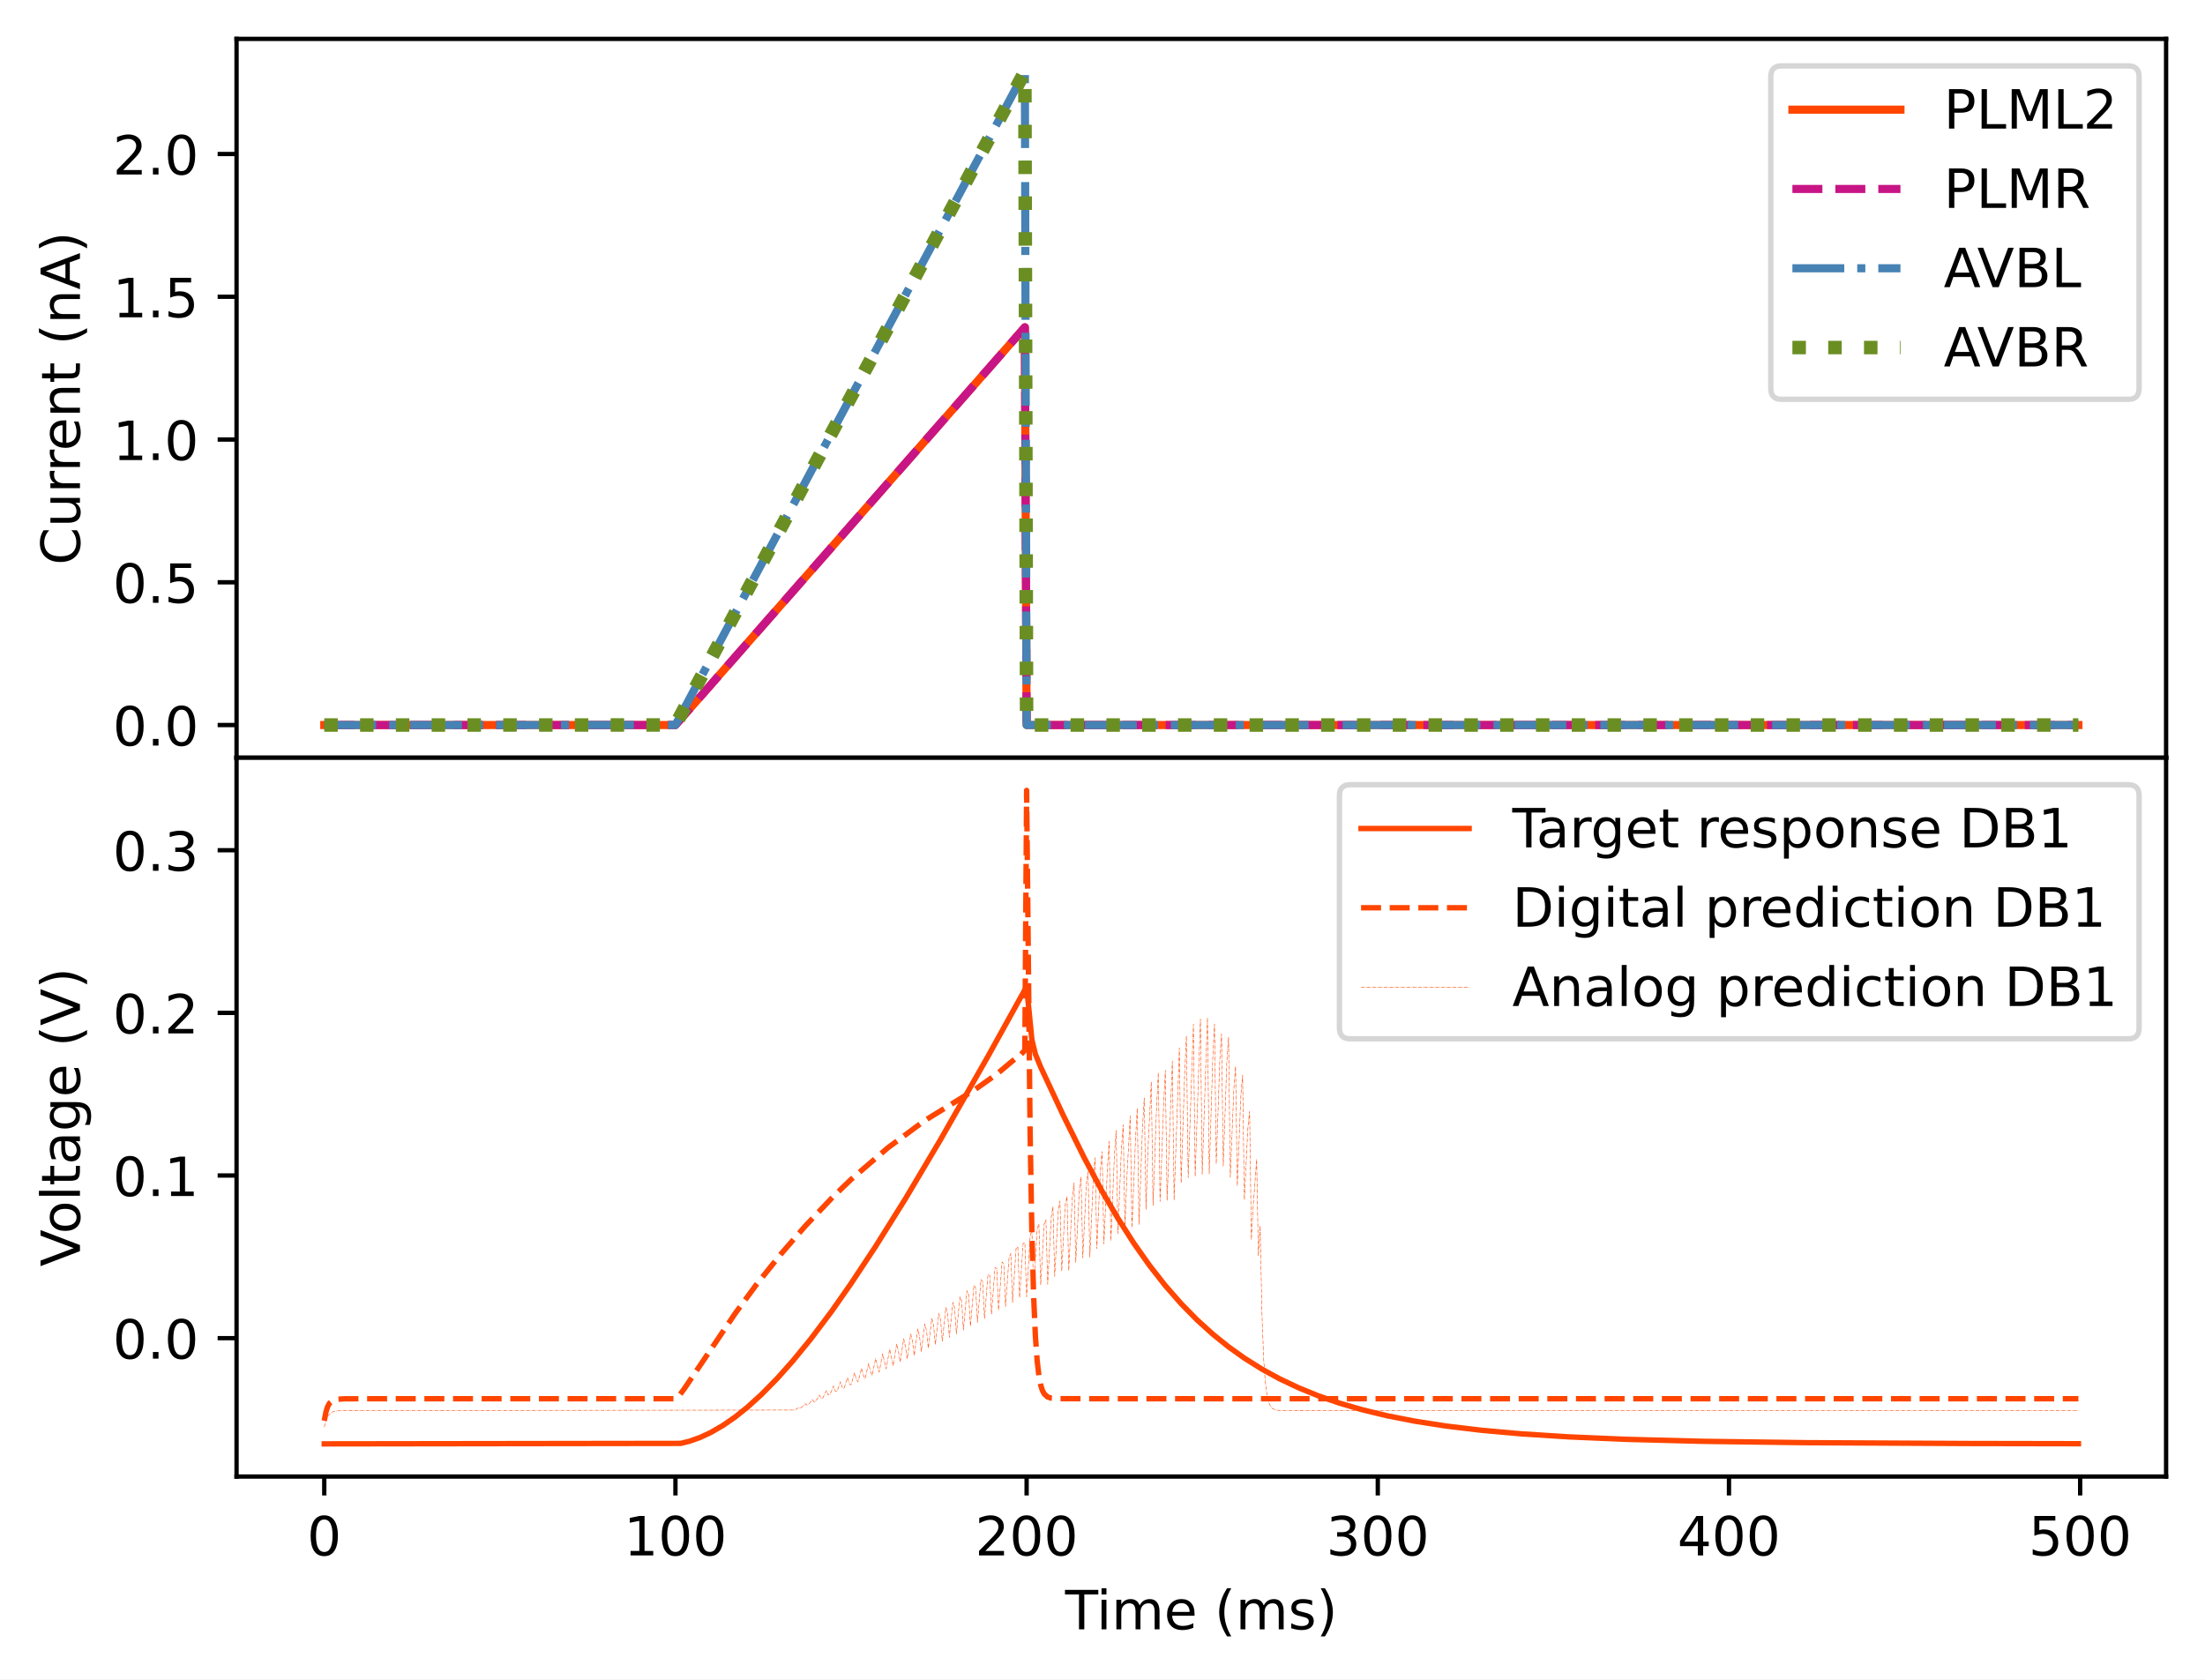
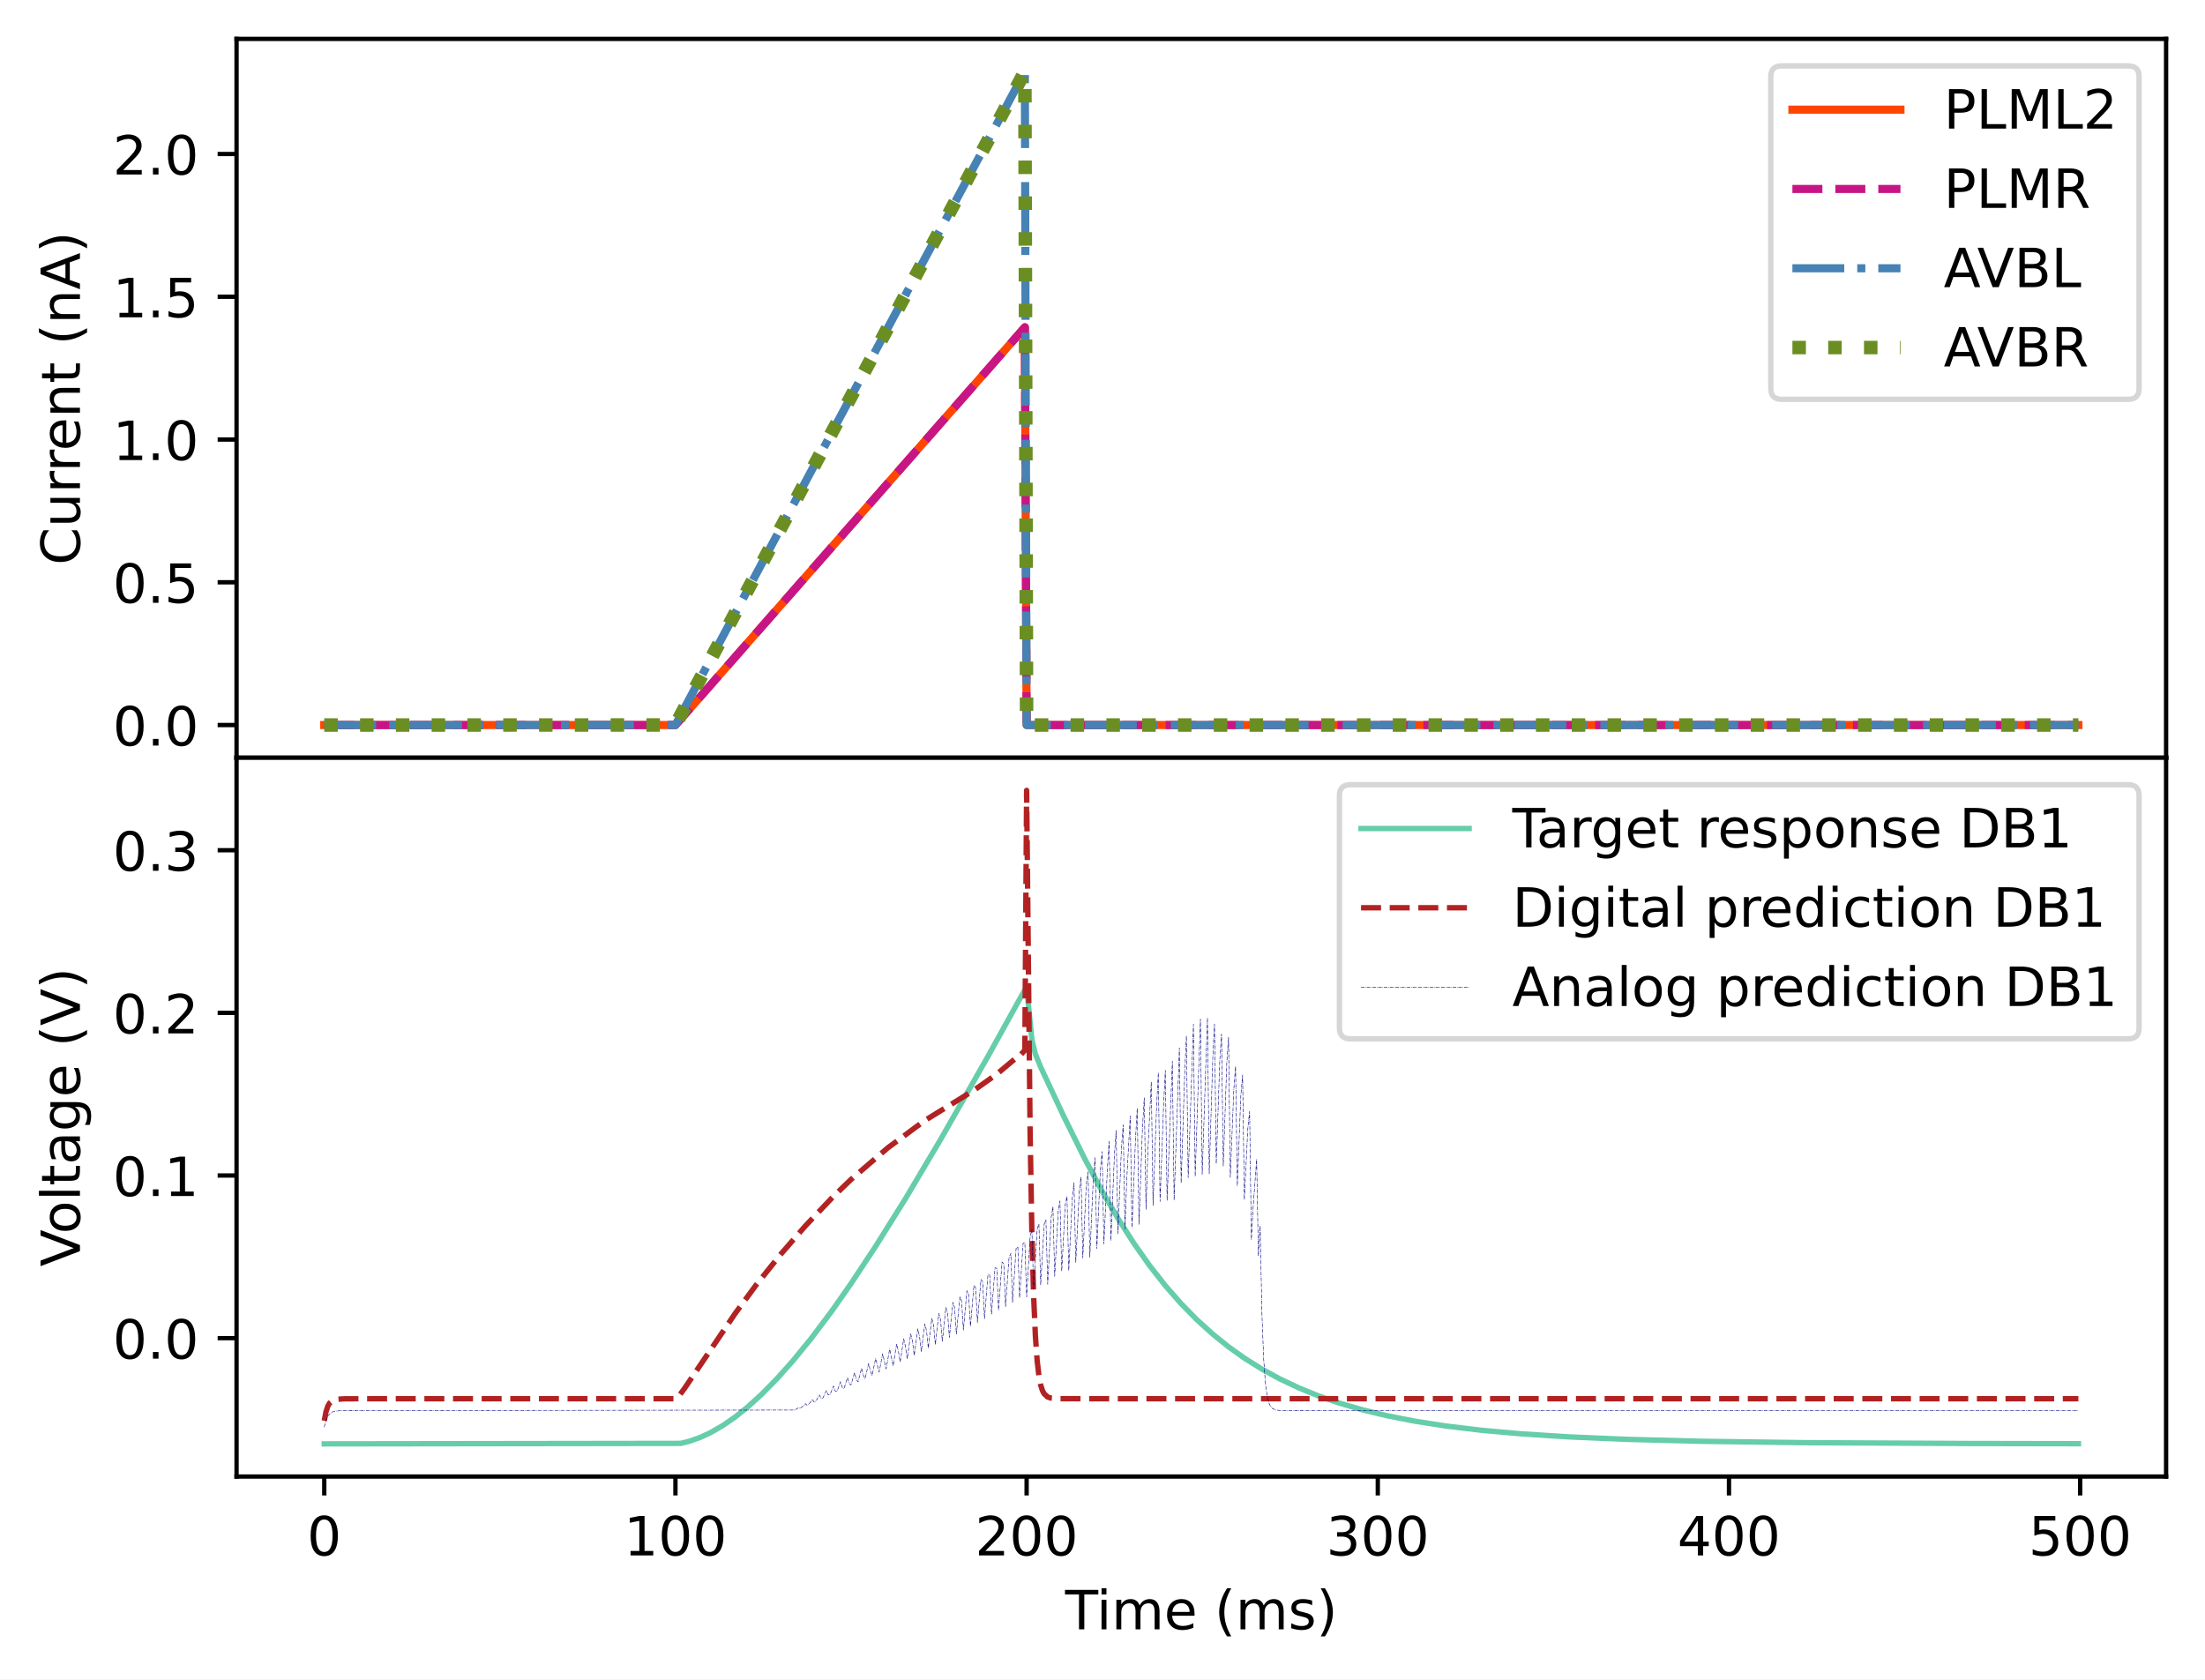
<svg xmlns="http://www.w3.org/2000/svg" xmlns:xlink="http://www.w3.org/1999/xlink" width="408.101pt" height="310.868pt" viewBox="0 0 408.101 310.868" version="1.1">
  <defs>
    <style type="text/css">*{stroke-linejoin: round; stroke-linecap: butt}</style>
  </defs>
  <g id="figure_1">
    <g id="patch_1">
      <path d="M 0 310.868  L 408.101 310.868  L 408.101 0  L 0 0  z " style="fill: #ffffff" />
    </g>
    <g id="axes_1">
      <g id="patch_2">
        <path d="M 43.781 140.256  L 400.901 140.256  L 400.901 7.2  L 43.781 7.2  z " style="fill: #ffffff" />
      </g>
      <g id="matplotlib.axis_1">
        <g id="xtick_1">
          <g id="line2d_1">
            <defs>
-               <path id="mb99fc641ce" d="M 0 0  L 0 3.5  " style="stroke: #000000; stroke-width: 0.8" />
+               <path id="m76afe34fc3" d="M 0 0  L 0 3.5  " style="stroke: #000000; stroke-width: 0.8" />
            </defs>
            <g>
-               <use xlink:href="#mb99fc641ce" x="60.014" y="140.256" style="stroke: #000000; stroke-width: 0.8" />
+               <use xlink:href="#m76afe34fc3" x="60.014" y="140.256" style="stroke: #000000; stroke-width: 0.8" />
            </g>
          </g>
        </g>
        <g id="xtick_2">
          <g id="line2d_2">
            <g>
-               <use xlink:href="#mb99fc641ce" x="125.01" y="140.256" style="stroke: #000000; stroke-width: 0.8" />
+               <use xlink:href="#m76afe34fc3" x="125.01" y="140.256" style="stroke: #000000; stroke-width: 0.8" />
            </g>
          </g>
        </g>
        <g id="xtick_3">
          <g id="line2d_3">
            <g>
-               <use xlink:href="#mb99fc641ce" x="190.006" y="140.256" style="stroke: #000000; stroke-width: 0.8" />
+               <use xlink:href="#m76afe34fc3" x="190.006" y="140.256" style="stroke: #000000; stroke-width: 0.8" />
            </g>
          </g>
        </g>
        <g id="xtick_4">
          <g id="line2d_4">
            <g>
-               <use xlink:href="#mb99fc641ce" x="255.002" y="140.256" style="stroke: #000000; stroke-width: 0.8" />
+               <use xlink:href="#m76afe34fc3" x="255.002" y="140.256" style="stroke: #000000; stroke-width: 0.8" />
            </g>
          </g>
        </g>
        <g id="xtick_5">
          <g id="line2d_5">
            <g>
-               <use xlink:href="#mb99fc641ce" x="319.998" y="140.256" style="stroke: #000000; stroke-width: 0.8" />
+               <use xlink:href="#m76afe34fc3" x="319.998" y="140.256" style="stroke: #000000; stroke-width: 0.8" />
            </g>
          </g>
        </g>
        <g id="xtick_6">
          <g id="line2d_6">
            <g>
-               <use xlink:href="#mb99fc641ce" x="384.994" y="140.256" style="stroke: #000000; stroke-width: 0.8" />
+               <use xlink:href="#m76afe34fc3" x="384.994" y="140.256" style="stroke: #000000; stroke-width: 0.8" />
            </g>
          </g>
        </g>
      </g>
      <g id="matplotlib.axis_2">
        <g id="ytick_1">
          <g id="line2d_7">
            <defs>
-               <path id="m90d529c8d6" d="M 0 0  L -3.5 0  " style="stroke: #000000; stroke-width: 0.8" />
+               <path id="mc83e7639d9" d="M 0 0  L -3.5 0  " style="stroke: #000000; stroke-width: 0.8" />
            </defs>
            <g>
-               <use xlink:href="#m90d529c8d6" x="43.781" y="134.208" style="stroke: #000000; stroke-width: 0.8" />
+               <use xlink:href="#mc83e7639d9" x="43.781" y="134.208" style="stroke: #000000; stroke-width: 0.8" />
            </g>
          </g>
          <g id="text_1">
            <text style="font: 10px 'DejaVu Sans', 'Bitstream Vera Sans', 'Computer Modern Sans Serif', 'Lucida Grande', 'Verdana', 'Geneva', 'Lucid', 'Arial', 'Helvetica', 'Avant Garde', sans-serif; text-anchor: end" x="36.781" y="138.007" transform="rotate(-0 36.78125 138.0072)">0.0</text>
          </g>
        </g>
        <g id="ytick_2">
          <g id="line2d_8">
            <g>
-               <use xlink:href="#m90d529c8d6" x="43.781" y="107.783" style="stroke: #000000; stroke-width: 0.8" />
+               <use xlink:href="#mc83e7639d9" x="43.781" y="107.783" style="stroke: #000000; stroke-width: 0.8" />
            </g>
          </g>
          <g id="text_2">
            <text style="font: 10px 'DejaVu Sans', 'Bitstream Vera Sans', 'Computer Modern Sans Serif', 'Lucida Grande', 'Verdana', 'Geneva', 'Lucid', 'Arial', 'Helvetica', 'Avant Garde', sans-serif; text-anchor: end" x="36.781" y="111.582" transform="rotate(-0 36.78125 111.5821)">0.5</text>
          </g>
        </g>
        <g id="ytick_3">
          <g id="line2d_9">
            <g>
-               <use xlink:href="#m90d529c8d6" x="43.781" y="81.358" style="stroke: #000000; stroke-width: 0.8" />
+               <use xlink:href="#mc83e7639d9" x="43.781" y="81.358" style="stroke: #000000; stroke-width: 0.8" />
            </g>
          </g>
          <g id="text_3">
            <text style="font: 10px 'DejaVu Sans', 'Bitstream Vera Sans', 'Computer Modern Sans Serif', 'Lucida Grande', 'Verdana', 'Geneva', 'Lucid', 'Arial', 'Helvetica', 'Avant Garde', sans-serif; text-anchor: end" x="36.781" y="85.157" transform="rotate(-0 36.78125 85.15695)">1.0</text>
          </g>
        </g>
        <g id="ytick_4">
          <g id="line2d_10">
            <g>
-               <use xlink:href="#m90d529c8d6" x="43.781" y="54.933" style="stroke: #000000; stroke-width: 0.8" />
+               <use xlink:href="#mc83e7639d9" x="43.781" y="54.933" style="stroke: #000000; stroke-width: 0.8" />
            </g>
          </g>
          <g id="text_4">
            <text style="font: 10px 'DejaVu Sans', 'Bitstream Vera Sans', 'Computer Modern Sans Serif', 'Lucida Grande', 'Verdana', 'Geneva', 'Lucid', 'Arial', 'Helvetica', 'Avant Garde', sans-serif; text-anchor: end" x="36.781" y="58.732" transform="rotate(-0 36.78125 58.73181)">1.5</text>
          </g>
        </g>
        <g id="ytick_5">
          <g id="line2d_11">
            <g>
-               <use xlink:href="#m90d529c8d6" x="43.781" y="28.507" style="stroke: #000000; stroke-width: 0.8" />
+               <use xlink:href="#mc83e7639d9" x="43.781" y="28.507" style="stroke: #000000; stroke-width: 0.8" />
            </g>
          </g>
          <g id="text_5">
            <text style="font: 10px 'DejaVu Sans', 'Bitstream Vera Sans', 'Computer Modern Sans Serif', 'Lucida Grande', 'Verdana', 'Geneva', 'Lucid', 'Arial', 'Helvetica', 'Avant Garde', sans-serif; text-anchor: end" x="36.781" y="32.307" transform="rotate(-0 36.78125 32.30668)">2.0</text>
          </g>
        </g>
        <g id="text_6">
          <text style="font: 10px 'DejaVu Sans', 'Bitstream Vera Sans', 'Computer Modern Sans Serif', 'Lucida Grande', 'Verdana', 'Geneva', 'Lucid', 'Arial', 'Helvetica', 'Avant Garde', sans-serif; text-anchor: middle" x="14.798" y="73.728" transform="rotate(-90 14.79844 73.728)">Current (nA)</text>
        </g>
      </g>
      <g id="line2d_12">
-         <path d="M 60.014 134.208  L 125.01 134.201  L 189.681 60.58  L 190.006 134.208  L 384.669 134.208  L 384.669 134.208  " clip-path="url(#pfc75303bae)" style="fill: none; stroke: #ff4500; stroke-width: 1.5; stroke-linecap: square" />
+         <path d="M 60.014 134.208  L 125.01 134.201  L 189.681 60.58  L 190.006 134.208  L 384.669 134.208  L 384.669 134.208  " clip-path="url(#pc75605f15b)" style="fill: none; stroke: #ff4500; stroke-width: 1.5; stroke-linecap: square" />
      </g>
      <g id="line2d_13">
-         <path d="M 60.014 134.208  L 125.01 134.201  L 189.681 60.58  L 190.006 134.208  L 384.669 134.208  L 384.669 134.208  " clip-path="url(#pfc75303bae)" style="fill: none; stroke-dasharray: 5.55,2.4; stroke-dashoffset: 0; stroke: #c71585; stroke-width: 1.5" />
+         <path d="M 60.014 134.208  L 125.01 134.201  L 189.681 60.58  L 190.006 134.208  L 384.669 134.208  L 384.669 134.208  " clip-path="url(#pc75605f15b)" style="fill: none; stroke-dasharray: 5.55,2.4; stroke-dashoffset: 0; stroke: #c71585; stroke-width: 1.5" />
      </g>
      <g id="line2d_14">
-         <path d="M 60.014 134.208  L 125.01 134.196  L 189.681 13.248  L 190.006 134.208  L 384.669 134.208  L 384.669 134.208  " clip-path="url(#pfc75303bae)" style="fill: none; stroke-dasharray: 9.6,2.4,1.5,2.4; stroke-dashoffset: 0; stroke: #4682b4; stroke-width: 1.5" />
+         <path d="M 60.014 134.208  L 125.01 134.196  L 189.681 13.248  L 190.006 134.208  L 384.669 134.208  L 384.669 134.208  " clip-path="url(#pc75605f15b)" style="fill: none; stroke-dasharray: 9.6,2.4,1.5,2.4; stroke-dashoffset: 0; stroke: #4682b4; stroke-width: 1.5" />
      </g>
      <g id="line2d_15">
-         <path d="M 60.014 134.208  L 125.01 134.196  L 189.681 13.248  L 190.006 134.208  L 384.669 134.208  L 384.669 134.208  " clip-path="url(#pfc75303bae)" style="fill: none; stroke-dasharray: 2.5,4.125; stroke-dashoffset: 0; stroke: #6b8e23; stroke-width: 2.5" />
+         <path d="M 60.014 134.208  L 125.01 134.196  L 189.681 13.248  L 190.006 134.208  L 384.669 134.208  L 384.669 134.208  " clip-path="url(#pc75605f15b)" style="fill: none; stroke-dasharray: 2.5,4.125; stroke-dashoffset: 0; stroke: #6b8e23; stroke-width: 2.5" />
      </g>
      <g id="patch_3">
        <path d="M 43.781 140.256  L 43.781 7.2  " style="fill: none; stroke: #000000; stroke-width: 0.8; stroke-linejoin: miter; stroke-linecap: square" />
      </g>
      <g id="patch_4">
        <path d="M 400.901 140.256  L 400.901 7.2  " style="fill: none; stroke: #000000; stroke-width: 0.8; stroke-linejoin: miter; stroke-linecap: square" />
      </g>
      <g id="patch_5">
        <path d="M 43.781 140.256  L 400.901 140.256  " style="fill: none; stroke: #000000; stroke-width: 0.8; stroke-linejoin: miter; stroke-linecap: square" />
      </g>
      <g id="patch_6">
        <path d="M 43.781 7.2  L 400.901 7.2  " style="fill: none; stroke: #000000; stroke-width: 0.8; stroke-linejoin: miter; stroke-linecap: square" />
      </g>
      <g id="legend_1">
        <g id="patch_7">
          <path d="M 329.737 73.912  L 393.901 73.912  Q 395.901 73.912 395.901 71.912  L 395.901 14.2  Q 395.901 12.2 393.901 12.2  L 329.737 12.2  Q 327.737 12.2 327.737 14.2  L 327.737 71.912  Q 327.737 73.912 329.737 73.912  z " style="fill: #ffffff; opacity: 0.8; stroke: #cccccc; stroke-linejoin: miter" />
        </g>
        <g id="line2d_16">
          <path d="M 331.737 20.298  L 341.737 20.298  L 351.737 20.298  " style="fill: none; stroke: #ff4500; stroke-width: 1.5; stroke-linecap: square" />
        </g>
        <g id="text_7">
          <text style="font: 10px 'DejaVu Sans', 'Bitstream Vera Sans', 'Computer Modern Sans Serif', 'Lucida Grande', 'Verdana', 'Geneva', 'Lucid', 'Arial', 'Helvetica', 'Avant Garde', sans-serif; text-anchor: start" x="359.737" y="23.798" transform="rotate(-0 359.7372 23.79844)">PLML2</text>
        </g>
        <g id="line2d_17">
          <path d="M 331.737 34.977  L 341.737 34.977  L 351.737 34.977  " style="fill: none; stroke-dasharray: 5.55,2.4; stroke-dashoffset: 0; stroke: #c71585; stroke-width: 1.5" />
        </g>
        <g id="text_8">
          <text style="font: 10px 'DejaVu Sans', 'Bitstream Vera Sans', 'Computer Modern Sans Serif', 'Lucida Grande', 'Verdana', 'Geneva', 'Lucid', 'Arial', 'Helvetica', 'Avant Garde', sans-serif; text-anchor: start" x="359.737" y="38.477" transform="rotate(-0 359.7372 38.47656)">PLMR</text>
        </g>
        <g id="line2d_18">
          <path d="M 331.737 49.655  L 341.737 49.655  L 351.737 49.655  " style="fill: none; stroke-dasharray: 9.6,2.4,1.5,2.4; stroke-dashoffset: 0; stroke: #4682b4; stroke-width: 1.5" />
        </g>
        <g id="text_9">
          <text style="font: 10px 'DejaVu Sans', 'Bitstream Vera Sans', 'Computer Modern Sans Serif', 'Lucida Grande', 'Verdana', 'Geneva', 'Lucid', 'Arial', 'Helvetica', 'Avant Garde', sans-serif; text-anchor: start" x="359.737" y="53.155" transform="rotate(-0 359.7372 53.15469)">AVBL</text>
        </g>
        <g id="line2d_19">
          <path d="M 331.737 64.333  L 341.737 64.333  L 351.737 64.333  " style="fill: none; stroke-dasharray: 2.5,4.125; stroke-dashoffset: 0; stroke: #6b8e23; stroke-width: 2.5" />
        </g>
        <g id="text_10">
          <text style="font: 10px 'DejaVu Sans', 'Bitstream Vera Sans', 'Computer Modern Sans Serif', 'Lucida Grande', 'Verdana', 'Geneva', 'Lucid', 'Arial', 'Helvetica', 'Avant Garde', sans-serif; text-anchor: start" x="359.737" y="67.833" transform="rotate(-0 359.7372 67.83281)">AVBR</text>
        </g>
      </g>
    </g>
    <g id="axes_2">
      <g id="patch_8">
        <path d="M 43.781 273.312  L 400.901 273.312  L 400.901 140.256  L 43.781 140.256  z " style="fill: #ffffff" />
      </g>
      <g id="matplotlib.axis_3">
        <g id="xtick_7">
          <g id="line2d_20">
            <g>
-               <use xlink:href="#mb99fc641ce" x="60.014" y="273.312" style="stroke: #000000; stroke-width: 0.8" />
+               <use xlink:href="#m76afe34fc3" x="60.014" y="273.312" style="stroke: #000000; stroke-width: 0.8" />
            </g>
          </g>
          <g id="text_11">
            <text style="font: 10px 'DejaVu Sans', 'Bitstream Vera Sans', 'Computer Modern Sans Serif', 'Lucida Grande', 'Verdana', 'Geneva', 'Lucid', 'Arial', 'Helvetica', 'Avant Garde', sans-serif; text-anchor: middle" x="60.014" y="287.91" transform="rotate(-0 60.01398 287.9104)">0</text>
          </g>
        </g>
        <g id="xtick_8">
          <g id="line2d_21">
            <g>
-               <use xlink:href="#mb99fc641ce" x="125.01" y="273.312" style="stroke: #000000; stroke-width: 0.8" />
+               <use xlink:href="#m76afe34fc3" x="125.01" y="273.312" style="stroke: #000000; stroke-width: 0.8" />
            </g>
          </g>
          <g id="text_12">
            <text style="font: 10px 'DejaVu Sans', 'Bitstream Vera Sans', 'Computer Modern Sans Serif', 'Lucida Grande', 'Verdana', 'Geneva', 'Lucid', 'Arial', 'Helvetica', 'Avant Garde', sans-serif; text-anchor: middle" x="125.01" y="287.91" transform="rotate(-0 125.0099 287.9104)">100</text>
          </g>
        </g>
        <g id="xtick_9">
          <g id="line2d_22">
            <g>
-               <use xlink:href="#mb99fc641ce" x="190.006" y="273.312" style="stroke: #000000; stroke-width: 0.8" />
+               <use xlink:href="#m76afe34fc3" x="190.006" y="273.312" style="stroke: #000000; stroke-width: 0.8" />
            </g>
          </g>
          <g id="text_13">
            <text style="font: 10px 'DejaVu Sans', 'Bitstream Vera Sans', 'Computer Modern Sans Serif', 'Lucida Grande', 'Verdana', 'Geneva', 'Lucid', 'Arial', 'Helvetica', 'Avant Garde', sans-serif; text-anchor: middle" x="190.006" y="287.91" transform="rotate(-0 190.0058 287.9104)">200</text>
          </g>
        </g>
        <g id="xtick_10">
          <g id="line2d_23">
            <g>
-               <use xlink:href="#mb99fc641ce" x="255.002" y="273.312" style="stroke: #000000; stroke-width: 0.8" />
+               <use xlink:href="#m76afe34fc3" x="255.002" y="273.312" style="stroke: #000000; stroke-width: 0.8" />
            </g>
          </g>
          <g id="text_14">
            <text style="font: 10px 'DejaVu Sans', 'Bitstream Vera Sans', 'Computer Modern Sans Serif', 'Lucida Grande', 'Verdana', 'Geneva', 'Lucid', 'Arial', 'Helvetica', 'Avant Garde', sans-serif; text-anchor: middle" x="255.002" y="287.91" transform="rotate(-0 255.0017 287.9104)">300</text>
          </g>
        </g>
        <g id="xtick_11">
          <g id="line2d_24">
            <g>
-               <use xlink:href="#mb99fc641ce" x="319.998" y="273.312" style="stroke: #000000; stroke-width: 0.8" />
+               <use xlink:href="#m76afe34fc3" x="319.998" y="273.312" style="stroke: #000000; stroke-width: 0.8" />
            </g>
          </g>
          <g id="text_15">
            <text style="font: 10px 'DejaVu Sans', 'Bitstream Vera Sans', 'Computer Modern Sans Serif', 'Lucida Grande', 'Verdana', 'Geneva', 'Lucid', 'Arial', 'Helvetica', 'Avant Garde', sans-serif; text-anchor: middle" x="319.998" y="287.91" transform="rotate(-0 319.9976 287.9104)">400</text>
          </g>
        </g>
        <g id="xtick_12">
          <g id="line2d_25">
            <g>
-               <use xlink:href="#mb99fc641ce" x="384.994" y="273.312" style="stroke: #000000; stroke-width: 0.8" />
+               <use xlink:href="#m76afe34fc3" x="384.994" y="273.312" style="stroke: #000000; stroke-width: 0.8" />
            </g>
          </g>
          <g id="text_16">
            <text style="font: 10px 'DejaVu Sans', 'Bitstream Vera Sans', 'Computer Modern Sans Serif', 'Lucida Grande', 'Verdana', 'Geneva', 'Lucid', 'Arial', 'Helvetica', 'Avant Garde', sans-serif; text-anchor: middle" x="384.994" y="287.91" transform="rotate(-0 384.9935 287.9104)">500</text>
          </g>
        </g>
        <g id="text_17">
          <text style="font: 10px 'DejaVu Sans', 'Bitstream Vera Sans', 'Computer Modern Sans Serif', 'Lucida Grande', 'Verdana', 'Geneva', 'Lucid', 'Arial', 'Helvetica', 'Avant Garde', sans-serif; text-anchor: middle" x="222.341" y="301.589" transform="rotate(-0 222.3413 301.5886)">Time (ms)</text>
        </g>
      </g>
      <g id="matplotlib.axis_4">
        <g id="ytick_6">
          <g id="line2d_26">
            <g>
-               <use xlink:href="#m90d529c8d6" x="43.781" y="247.696" style="stroke: #000000; stroke-width: 0.8" />
+               <use xlink:href="#mc83e7639d9" x="43.781" y="247.696" style="stroke: #000000; stroke-width: 0.8" />
            </g>
          </g>
          <g id="text_18">
            <text style="font: 10px 'DejaVu Sans', 'Bitstream Vera Sans', 'Computer Modern Sans Serif', 'Lucida Grande', 'Verdana', 'Geneva', 'Lucid', 'Arial', 'Helvetica', 'Avant Garde', sans-serif; text-anchor: end" x="36.781" y="251.495" transform="rotate(-0 36.78125 251.4948)">0.0</text>
          </g>
        </g>
        <g id="ytick_7">
          <g id="line2d_27">
            <g>
-               <use xlink:href="#m90d529c8d6" x="43.781" y="217.59" style="stroke: #000000; stroke-width: 0.8" />
+               <use xlink:href="#mc83e7639d9" x="43.781" y="217.59" style="stroke: #000000; stroke-width: 0.8" />
            </g>
          </g>
          <g id="text_19">
            <text style="font: 10px 'DejaVu Sans', 'Bitstream Vera Sans', 'Computer Modern Sans Serif', 'Lucida Grande', 'Verdana', 'Geneva', 'Lucid', 'Arial', 'Helvetica', 'Avant Garde', sans-serif; text-anchor: end" x="36.781" y="221.39" transform="rotate(-0 36.78125 221.3895)">0.1</text>
          </g>
        </g>
        <g id="ytick_8">
          <g id="line2d_28">
            <g>
-               <use xlink:href="#m90d529c8d6" x="43.781" y="187.485" style="stroke: #000000; stroke-width: 0.8" />
+               <use xlink:href="#mc83e7639d9" x="43.781" y="187.485" style="stroke: #000000; stroke-width: 0.8" />
            </g>
          </g>
          <g id="text_20">
            <text style="font: 10px 'DejaVu Sans', 'Bitstream Vera Sans', 'Computer Modern Sans Serif', 'Lucida Grande', 'Verdana', 'Geneva', 'Lucid', 'Arial', 'Helvetica', 'Avant Garde', sans-serif; text-anchor: end" x="36.781" y="191.284" transform="rotate(-0 36.78125 191.2843)">0.2</text>
          </g>
        </g>
        <g id="ytick_9">
          <g id="line2d_29">
            <g>
-               <use xlink:href="#m90d529c8d6" x="43.781" y="157.38" style="stroke: #000000; stroke-width: 0.8" />
+               <use xlink:href="#mc83e7639d9" x="43.781" y="157.38" style="stroke: #000000; stroke-width: 0.8" />
            </g>
          </g>
          <g id="text_21">
            <text style="font: 10px 'DejaVu Sans', 'Bitstream Vera Sans', 'Computer Modern Sans Serif', 'Lucida Grande', 'Verdana', 'Geneva', 'Lucid', 'Arial', 'Helvetica', 'Avant Garde', sans-serif; text-anchor: end" x="36.781" y="161.179" transform="rotate(-0 36.78125 161.179)">0.3</text>
          </g>
        </g>
        <g id="text_22">
          <text style="font: 10px 'DejaVu Sans', 'Bitstream Vera Sans', 'Computer Modern Sans Serif', 'Lucida Grande', 'Verdana', 'Geneva', 'Lucid', 'Arial', 'Helvetica', 'Avant Garde', sans-serif; text-anchor: middle" x="14.798" y="206.784" transform="rotate(-90 14.79844 206.784)">Voltage (V)</text>
        </g>
      </g>
      <g id="line2d_30">
-         <path d="M 60.014 267.264  L 125.985 267.174  L 127.61 266.775  L 129.56 266.084  L 131.509 265.178  L 133.784 263.867  L 136.059 262.296  L 138.334 260.474  L 140.934 258.116  L 143.859 255.141  L 146.784 251.854  L 150.033 247.878  L 153.933 242.703  L 157.508 237.592  L 162.058 230.711  L 167.582 221.881  L 174.082 210.93  L 182.856 195.528  L 190.006 182.617  L 190.981 192.454  L 191.631 195.124  L 192.606 197.51  L 196.83 206.542  L 200.73 214.43  L 203.98 220.504  L 206.905 225.522  L 209.83 230.1  L 212.754 234.245  L 215.679 237.975  L 218.604 241.315  L 221.529 244.296  L 224.454 246.948  L 227.378 249.302  L 230.303 251.389  L 233.553 253.428  L 236.803 255.206  L 240.378 256.899  L 243.952 258.352  L 247.852 259.705  L 252.077 260.937  L 256.627 262.037  L 261.826 263.059  L 267.676 263.969  L 274.175 264.747  L 281.65 265.415  L 290.424 265.974  L 301.149 266.43  L 315.123 266.79  L 334.297 267.044  L 364.52 267.198  L 384.669 267.234  L 384.669 267.234  " clip-path="url(#p8dd44861d1)" style="fill: none; stroke: #ff4500; stroke-linecap: square" />
+         <path d="M 60.014 267.264  L 125.985 267.174  L 127.61 266.775  L 129.56 266.084  L 131.509 265.178  L 133.784 263.867  L 136.059 262.296  L 138.334 260.474  L 140.934 258.116  L 143.859 255.141  L 146.784 251.854  L 150.033 247.878  L 153.933 242.703  L 157.508 237.592  L 162.058 230.711  L 167.582 221.881  L 174.082 210.93  L 182.856 195.528  L 190.006 182.617  L 190.981 192.454  L 191.631 195.124  L 192.606 197.51  L 196.83 206.542  L 200.73 214.43  L 203.98 220.504  L 206.905 225.522  L 209.83 230.1  L 212.754 234.245  L 215.679 237.975  L 218.604 241.315  L 221.529 244.296  L 224.454 246.948  L 227.378 249.302  L 230.303 251.389  L 233.553 253.428  L 236.803 255.206  L 240.378 256.899  L 243.952 258.352  L 247.852 259.705  L 252.077 260.937  L 256.627 262.037  L 261.826 263.059  L 267.676 263.969  L 274.175 264.747  L 281.65 265.415  L 290.424 265.974  L 301.149 266.43  L 315.123 266.79  L 334.297 267.044  L 364.52 267.198  L 384.669 267.234  L 384.669 267.234  " clip-path="url(#pdc85b2482f)" style="fill: none; stroke: #66cdaa; stroke-linecap: square" />
      </g>
      <g id="line2d_31">
-         <path d="M 60.014 262.987  L 60.339 261.303  L 60.664 260.313  L 60.989 259.732  L 61.639 259.191  L 62.289 259.006  L 63.914 258.917  L 77.888 258.91  L 125.01 258.906  L 125.66 258.392  L 126.635 257.08  L 136.059 243.136  L 139.959 237.832  L 144.509 232.154  L 149.058 226.922  L 154.258 221.44  L 157.508 218.325  L 164.332 212.45  L 167.582 210.062  L 169.532 208.604  L 171.482 207.215  L 177.982 203.214  L 180.581 201.586  L 184.481 198.829  L 188.056 195.829  L 188.706 195.459  L 189.681 194.405  L 190.006 146.304  L 190.656 209.851  L 190.981 228.203  L 191.306 239.919  L 191.631 247.289  L 191.956 251.856  L 192.281 254.654  L 192.606 256.355  L 192.931 257.382  L 193.256 258  L 193.906 258.59  L 194.556 258.798  L 195.855 258.897  L 203.005 258.91  L 384.669 258.91  L 384.669 258.91  " clip-path="url(#p8dd44861d1)" style="fill: none; stroke-dasharray: 3.7,1.6; stroke-dashoffset: 0; stroke: #ff4500" />
+         <path d="M 60.014 262.987  L 60.339 261.303  L 60.664 260.313  L 60.989 259.732  L 61.639 259.191  L 62.289 259.006  L 63.914 258.917  L 77.888 258.91  L 125.01 258.906  L 125.66 258.392  L 126.635 257.08  L 136.059 243.136  L 139.959 237.832  L 144.509 232.154  L 149.058 226.922  L 154.258 221.44  L 157.508 218.325  L 164.332 212.45  L 167.582 210.062  L 169.532 208.604  L 171.482 207.215  L 177.982 203.214  L 180.581 201.586  L 184.481 198.829  L 188.056 195.829  L 188.706 195.459  L 189.681 194.405  L 190.006 146.304  L 190.656 209.851  L 190.981 228.203  L 191.306 239.919  L 191.631 247.289  L 191.956 251.856  L 192.281 254.654  L 192.606 256.355  L 192.931 257.382  L 193.256 258  L 193.906 258.59  L 194.556 258.798  L 195.855 258.897  L 203.005 258.91  L 384.669 258.91  L 384.669 258.91  " clip-path="url(#pdc85b2482f)" style="fill: none; stroke-dasharray: 3.7,1.6; stroke-dashoffset: 0; stroke: #b22222" />
      </g>
      <g id="line2d_32">
-         <path d="M 60.014 264.152  L 60.339 262.897  L 60.664 262.129  L 61.314 261.441  L 61.964 261.211  L 63.264 261.111  L 71.388 261.1  L 147.108 261.003  L 147.758 260.592  L 148.083 260.697  L 148.733 260.182  L 149.058 259.831  L 149.383 260.119  L 149.708 259.927  L 150.358 259.046  L 150.683 259.54  L 151.008 259.364  L 151.658 258.21  L 151.983 258.872  L 152.308 258.759  L 152.958 257.383  L 153.283 258.206  L 153.608 258.183  L 154.258 256.557  L 154.583 257.495  L 154.908 257.591  L 155.558 255.751  L 155.883 256.821  L 156.208 257.029  L 156.858 254.976  L 157.183 256.094  L 157.508 256.358  L 158.158 254.067  L 158.483 255.319  L 158.808 255.787  L 159.458 253.259  L 159.783 254.546  L 160.108 255.206  L 160.758 252.368  L 161.083 253.749  L 161.408 254.594  L 162.058 251.463  L 162.708 254.002  L 163.357 250.572  L 164.007 253.387  L 164.657 249.714  L 165.307 252.805  L 165.957 248.738  L 166.282 250.167  L 166.607 252.139  L 167.257 247.809  L 167.582 249.262  L 167.907 251.532  L 168.557 246.903  L 168.882 248.276  L 169.207 250.904  L 169.857 245.967  L 170.182 247.343  L 170.507 250.18  L 171.157 245.051  L 171.482 246.311  L 171.807 249.542  L 172.457 244.025  L 172.782 245.273  L 173.107 248.887  L 173.757 243.102  L 174.082 244.29  L 174.407 248.289  L 175.057 242.024  L 175.382 243.09  L 175.707 247.552  L 176.357 241.051  L 176.682 242.044  L 177.007 246.931  L 177.657 240.02  L 177.982 240.865  L 178.307 246.213  L 178.956 238.906  L 179.281 239.654  L 179.606 245.489  L 180.256 237.898  L 180.581 238.429  L 180.906 244.793  L 181.556 236.821  L 181.881 237.277  L 182.206 244.098  L 182.856 235.877  L 183.181 236.062  L 183.506 243.301  L 184.156 234.667  L 184.481 234.785  L 184.806 242.506  L 185.456 233.602  L 185.781 233.96  L 186.106 241.852  L 186.756 232.759  L 187.081 232.008  L 187.406 241.088  L 188.056 231.109  L 188.381 230.74  L 188.706 240.207  L 189.356 230.158  L 189.681 229.998  L 190.006 240.079  L 190.656 228.915  L 190.981 227.639  L 191.306 238.66  L 191.956 227.527  L 192.281 226.533  L 192.606 237.848  L 193.256 226.587  L 193.581 225.786  L 193.906 237.738  L 194.556 225.321  L 194.88 223.35  L 195.205 236.259  L 195.855 224.042  L 196.18 222.299  L 196.505 235.323  L 197.155 222.993  L 197.48 221.478  L 197.805 235.201  L 198.455 221.727  L 198.78 218.929  L 199.105 233.672  L 199.755 220.38  L 200.08 217.846  L 200.405 232.848  L 201.055 219.235  L 201.38 216.943  L 201.705 232.708  L 202.355 217.964  L 202.68 214.296  L 203.005 231.126  L 203.655 216.555  L 203.98 213.161  L 204.305 230.263  L 204.955 216.313  L 205.28 211.246  L 205.605 229.657  L 206.255 213.792  L 206.58 209.234  L 206.905 228.374  L 207.555 212.505  L 207.88 208.185  L 208.205 227.536  L 208.53 218.501  L 209.18 206.555  L 209.505 227.266  L 210.155 210.976  L 210.479 205.128  L 210.804 226.63  L 211.454 208.632  L 211.779 203.212  L 212.104 223.858  L 212.429 213.642  L 213.079 200.218  L 213.404 223.146  L 214.054 205.043  L 214.379 198.521  L 214.704 222.393  L 215.354 204.64  L 215.679 198.12  L 216.004 222.229  L 216.979 196.417  L 217.304 222.171  L 218.279 193.959  L 218.604 218.994  L 219.254 198.936  L 219.579 191.704  L 219.904 217.988  L 220.879 189.573  L 221.204 217.76  L 221.854 197.863  L 222.179 188.622  L 222.504 217.37  L 223.154 197.629  L 223.479 188.404  L 223.804 217.276  L 224.454 196.017  L 224.779 189.551  L 225.104 215.449  L 225.754 196.392  L 226.079 191.374  L 226.403 215.837  L 227.053 196.746  L 227.378 192  L 227.703 217.928  L 228.353 201.653  L 228.678 197.387  L 229.003 219.51  L 229.653 202.825  L 229.978 198.989  L 230.303 222.095  L 230.953 208.805  L 231.278 205.733  L 231.603 229.43  L 231.928 223.508  L 232.578 214.612  L 232.903 232.503  L 233.228 226.897  L 233.553 243.014  L 233.878 251.541  L 234.203 256.031  L 234.528 258.436  L 234.853 259.698  L 235.178 260.367  L 235.503 260.72  L 236.153 261.01  L 237.453 261.116  L 245.902 261.126  L 384.669 261.126  L 384.669 261.126  " clip-path="url(#p8dd44861d1)" style="fill: none; stroke-dasharray: 0.64,0.16,0.1,0.16; stroke-dashoffset: 0; stroke: #ff4500; stroke-width: 0.1" />
+         <path d="M 60.014 264.152  L 60.339 262.897  L 60.664 262.129  L 61.314 261.441  L 61.964 261.211  L 63.264 261.111  L 71.388 261.1  L 147.108 261.003  L 147.758 260.592  L 148.083 260.697  L 148.733 260.182  L 149.058 259.831  L 149.383 260.119  L 149.708 259.927  L 150.358 259.046  L 150.683 259.54  L 151.008 259.364  L 151.658 258.21  L 151.983 258.872  L 152.308 258.759  L 152.958 257.383  L 153.283 258.206  L 153.608 258.183  L 154.258 256.557  L 154.583 257.495  L 154.908 257.591  L 155.558 255.751  L 155.883 256.821  L 156.208 257.029  L 156.858 254.976  L 157.183 256.094  L 157.508 256.358  L 158.158 254.067  L 158.483 255.319  L 158.808 255.787  L 159.458 253.259  L 159.783 254.546  L 160.108 255.206  L 160.758 252.368  L 161.083 253.749  L 161.408 254.594  L 162.058 251.463  L 162.708 254.002  L 163.357 250.572  L 164.007 253.387  L 164.657 249.714  L 165.307 252.805  L 165.957 248.738  L 166.282 250.167  L 166.607 252.139  L 167.257 247.809  L 167.582 249.262  L 167.907 251.532  L 168.557 246.903  L 168.882 248.276  L 169.207 250.904  L 169.857 245.967  L 170.182 247.343  L 170.507 250.18  L 171.157 245.051  L 171.482 246.311  L 171.807 249.542  L 172.457 244.025  L 172.782 245.273  L 173.107 248.887  L 173.757 243.102  L 174.082 244.29  L 174.407 248.289  L 175.057 242.024  L 175.382 243.09  L 175.707 247.552  L 176.357 241.051  L 176.682 242.044  L 177.007 246.931  L 177.657 240.02  L 177.982 240.865  L 178.307 246.213  L 178.956 238.906  L 179.281 239.654  L 179.606 245.489  L 180.256 237.898  L 180.581 238.429  L 180.906 244.793  L 181.556 236.821  L 181.881 237.277  L 182.206 244.098  L 182.856 235.877  L 183.181 236.062  L 183.506 243.301  L 184.156 234.667  L 184.481 234.785  L 184.806 242.506  L 185.456 233.602  L 185.781 233.96  L 186.106 241.852  L 186.756 232.759  L 187.081 232.008  L 187.406 241.088  L 188.056 231.109  L 188.381 230.74  L 188.706 240.207  L 189.356 230.158  L 189.681 229.998  L 190.006 240.079  L 190.656 228.915  L 190.981 227.639  L 191.306 238.66  L 191.956 227.527  L 192.281 226.533  L 192.606 237.848  L 193.256 226.587  L 193.581 225.786  L 193.906 237.738  L 194.556 225.321  L 194.88 223.35  L 195.205 236.259  L 195.855 224.042  L 196.18 222.299  L 196.505 235.323  L 197.155 222.993  L 197.48 221.478  L 197.805 235.201  L 198.455 221.727  L 198.78 218.929  L 199.105 233.672  L 199.755 220.38  L 200.08 217.846  L 200.405 232.848  L 201.055 219.235  L 201.38 216.943  L 201.705 232.708  L 202.355 217.964  L 202.68 214.296  L 203.005 231.126  L 203.655 216.555  L 203.98 213.161  L 204.305 230.263  L 204.955 216.313  L 205.28 211.246  L 205.605 229.657  L 206.255 213.792  L 206.58 209.234  L 206.905 228.374  L 207.555 212.505  L 207.88 208.185  L 208.205 227.536  L 208.53 218.501  L 209.18 206.555  L 209.505 227.266  L 210.155 210.976  L 210.479 205.128  L 210.804 226.63  L 211.454 208.632  L 211.779 203.212  L 212.104 223.858  L 212.429 213.642  L 213.079 200.218  L 213.404 223.146  L 214.054 205.043  L 214.379 198.521  L 214.704 222.393  L 215.354 204.64  L 215.679 198.12  L 216.004 222.229  L 216.979 196.417  L 217.304 222.171  L 218.279 193.959  L 218.604 218.994  L 219.254 198.936  L 219.579 191.704  L 219.904 217.988  L 220.879 189.573  L 221.204 217.76  L 221.854 197.863  L 222.179 188.622  L 222.504 217.37  L 223.154 197.629  L 223.479 188.404  L 223.804 217.276  L 224.454 196.017  L 224.779 189.551  L 225.104 215.449  L 225.754 196.392  L 226.079 191.374  L 226.403 215.837  L 227.053 196.746  L 227.378 192  L 227.703 217.928  L 228.353 201.653  L 228.678 197.387  L 229.003 219.51  L 229.653 202.825  L 229.978 198.989  L 230.303 222.095  L 230.953 208.805  L 231.278 205.733  L 231.603 229.43  L 231.928 223.508  L 232.578 214.612  L 232.903 232.503  L 233.228 226.897  L 233.553 243.014  L 233.878 251.541  L 234.203 256.031  L 234.528 258.436  L 234.853 259.698  L 235.178 260.367  L 235.503 260.72  L 236.153 261.01  L 237.453 261.116  L 245.902 261.126  L 384.669 261.126  L 384.669 261.126  " clip-path="url(#pdc85b2482f)" style="fill: none; stroke-dasharray: 0.64,0.16,0.1,0.16; stroke-dashoffset: 0; stroke: #000080; stroke-width: 0.1" />
      </g>
      <g id="patch_9">
        <path d="M 43.781 273.312  L 43.781 140.256  " style="fill: none; stroke: #000000; stroke-width: 0.8; stroke-linejoin: miter; stroke-linecap: square" />
      </g>
      <g id="patch_10">
        <path d="M 400.901 273.312  L 400.901 140.256  " style="fill: none; stroke: #000000; stroke-width: 0.8; stroke-linejoin: miter; stroke-linecap: square" />
      </g>
      <g id="patch_11">
        <path d="M 43.781 273.312  L 400.901 273.312  " style="fill: none; stroke: #000000; stroke-width: 0.8; stroke-linejoin: miter; stroke-linecap: square" />
      </g>
      <g id="patch_12">
        <path d="M 43.781 140.256  L 400.901 140.256  " style="fill: none; stroke: #000000; stroke-width: 0.8; stroke-linejoin: miter; stroke-linecap: square" />
      </g>
      <g id="legend_2">
        <g id="patch_13">
          <path d="M 249.903 192.29  L 393.901 192.29  Q 395.901 192.29 395.901 190.29  L 395.901 147.256  Q 395.901 145.256 393.901 145.256  L 249.903 145.256  Q 247.903 145.256 247.903 147.256  L 247.903 190.29  Q 247.903 192.29 249.903 192.29  z " style="fill: #ffffff; opacity: 0.8; stroke: #cccccc; stroke-linejoin: miter" />
        </g>
        <g id="line2d_33">
-           <path d="M 251.903 153.354  L 261.903 153.354  L 271.903 153.354  " style="fill: none; stroke: #ff4500; stroke-linecap: square" />
+           <path d="M 251.903 153.354  L 261.903 153.354  L 271.903 153.354  " style="fill: none; stroke: #66cdaa; stroke-linecap: square" />
        </g>
        <g id="text_23">
          <text style="font: 10px 'DejaVu Sans', 'Bitstream Vera Sans', 'Computer Modern Sans Serif', 'Lucida Grande', 'Verdana', 'Geneva', 'Lucid', 'Arial', 'Helvetica', 'Avant Garde', sans-serif; text-anchor: start" x="279.903" y="156.854" transform="rotate(-0 279.9028 156.8544)">Target response DB1</text>
        </g>
        <g id="line2d_34">
-           <path d="M 251.903 168.033  L 261.903 168.033  L 271.903 168.033  " style="fill: none; stroke-dasharray: 3.7,1.6; stroke-dashoffset: 0; stroke: #ff4500" />
+           <path d="M 251.903 168.033  L 261.903 168.033  L 271.903 168.033  " style="fill: none; stroke-dasharray: 3.7,1.6; stroke-dashoffset: 0; stroke: #b22222" />
        </g>
        <g id="text_24">
          <text style="font: 10px 'DejaVu Sans', 'Bitstream Vera Sans', 'Computer Modern Sans Serif', 'Lucida Grande', 'Verdana', 'Geneva', 'Lucid', 'Arial', 'Helvetica', 'Avant Garde', sans-serif; text-anchor: start" x="279.903" y="171.533" transform="rotate(-0 279.9028 171.5326)">Digital prediction DB1</text>
        </g>
        <g id="line2d_35">
-           <path d="M 251.903 182.711  L 261.903 182.711  L 271.903 182.711  " style="fill: none; stroke-dasharray: 0.64,0.16,0.1,0.16; stroke-dashoffset: 0; stroke: #ff4500; stroke-width: 0.1" />
+           <path d="M 251.903 182.711  L 261.903 182.711  L 271.903 182.711  " style="fill: none; stroke-dasharray: 0.64,0.16,0.1,0.16; stroke-dashoffset: 0; stroke: #000080; stroke-width: 0.1" />
        </g>
        <g id="text_25">
          <text style="font: 10px 'DejaVu Sans', 'Bitstream Vera Sans', 'Computer Modern Sans Serif', 'Lucida Grande', 'Verdana', 'Geneva', 'Lucid', 'Arial', 'Helvetica', 'Avant Garde', sans-serif; text-anchor: start" x="279.903" y="186.211" transform="rotate(-0 279.9028 186.2107)">Analog prediction DB1</text>
        </g>
      </g>
    </g>
  </g>
  <defs>
-     <clipPath id="pfc75303bae">
+     <clipPath id="pc75605f15b">
      <rect x="43.781" y="7.2" width="357.12" height="133.056" />
    </clipPath>
-     <clipPath id="p8dd44861d1">
+     <clipPath id="pdc85b2482f">
      <rect x="43.781" y="140.256" width="357.12" height="133.056" />
    </clipPath>
  </defs>
</svg>
